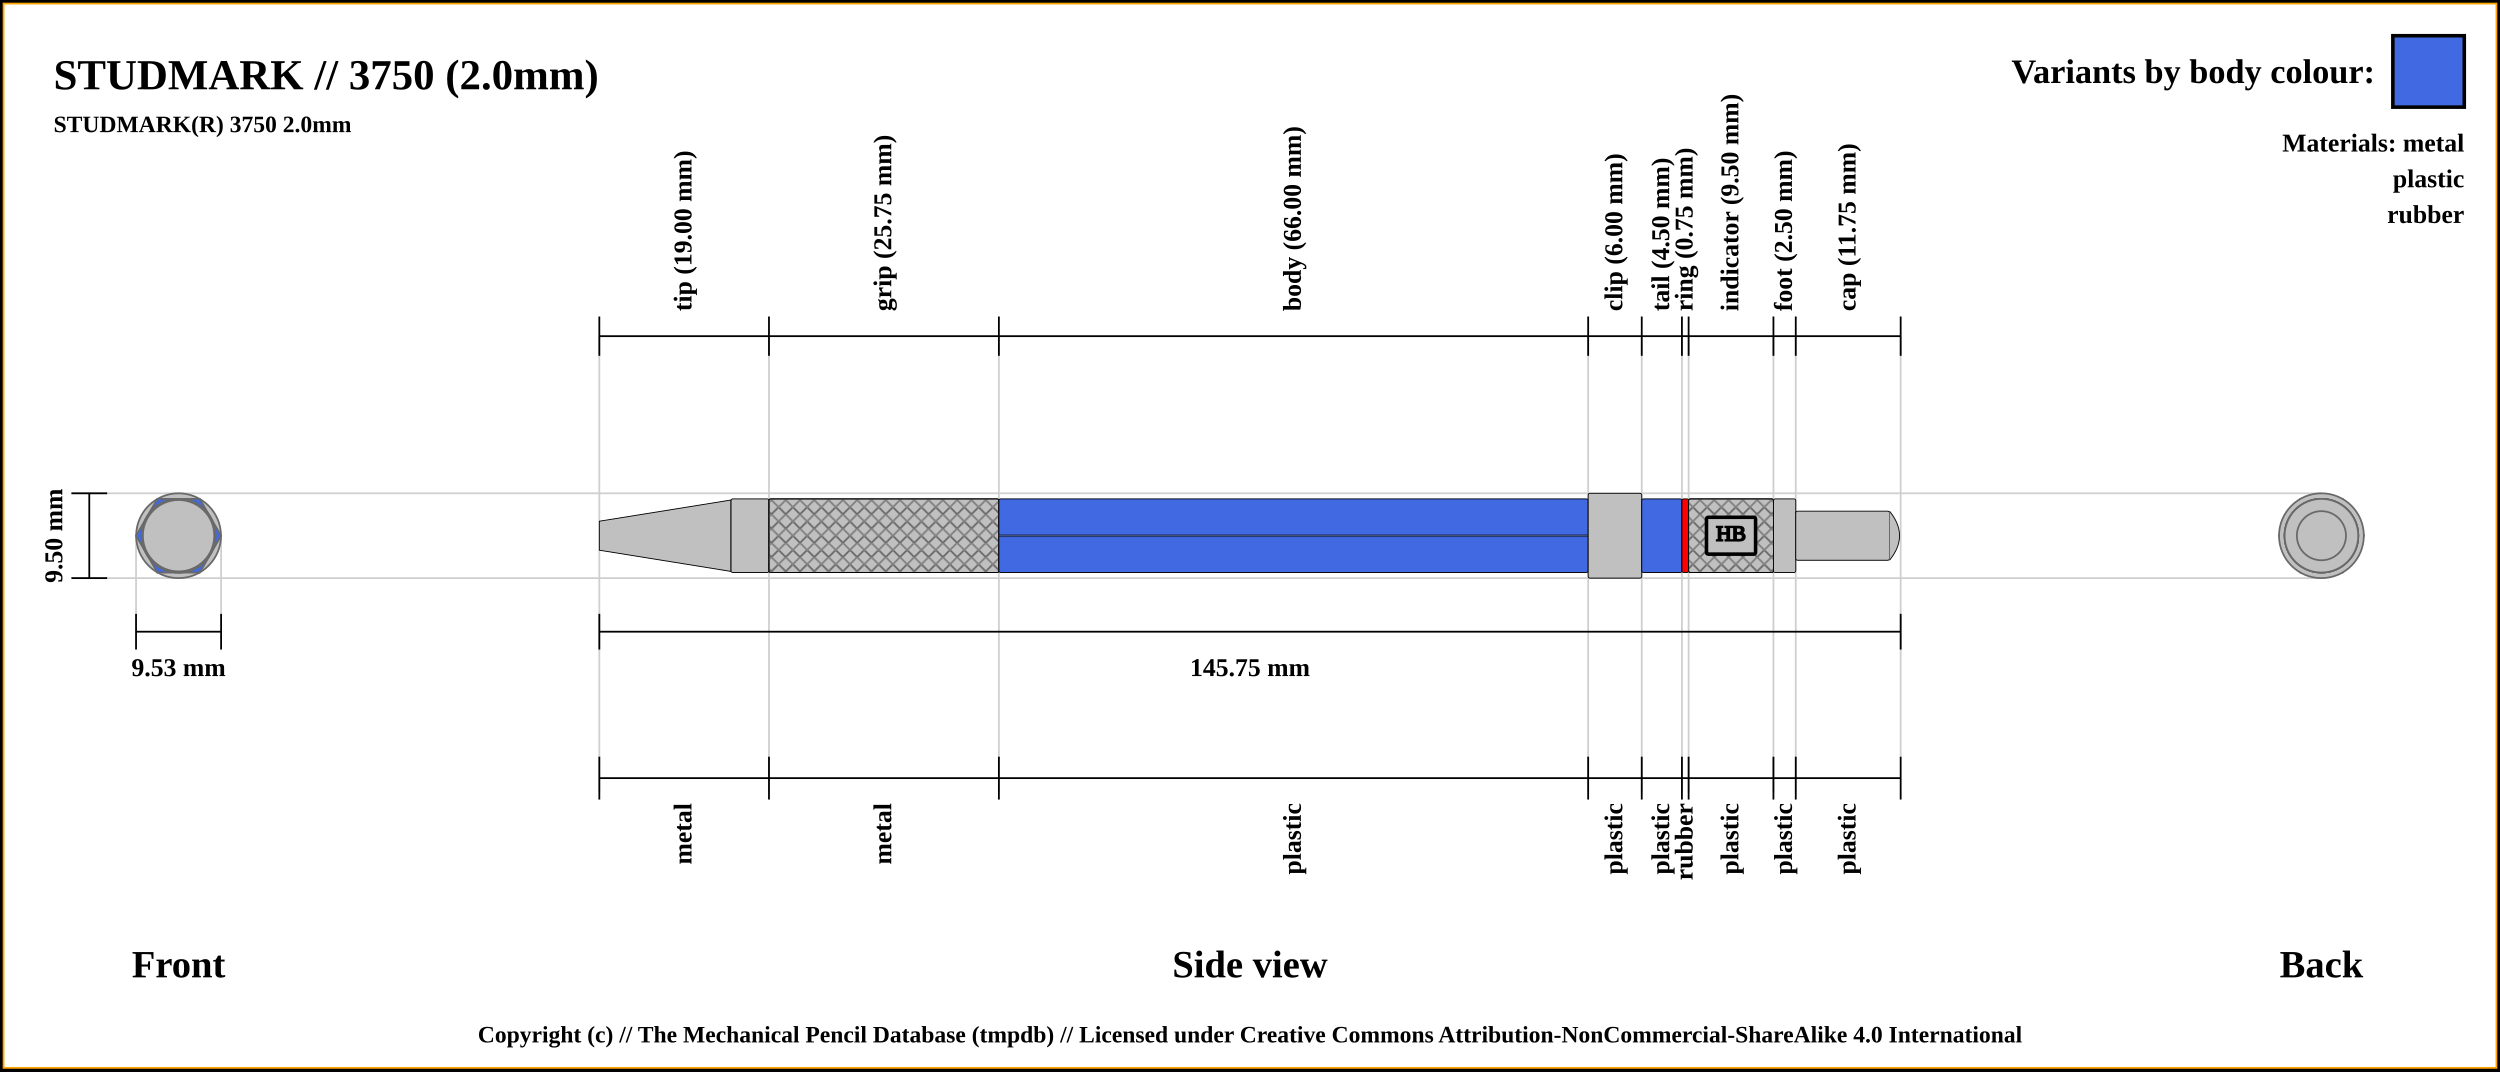
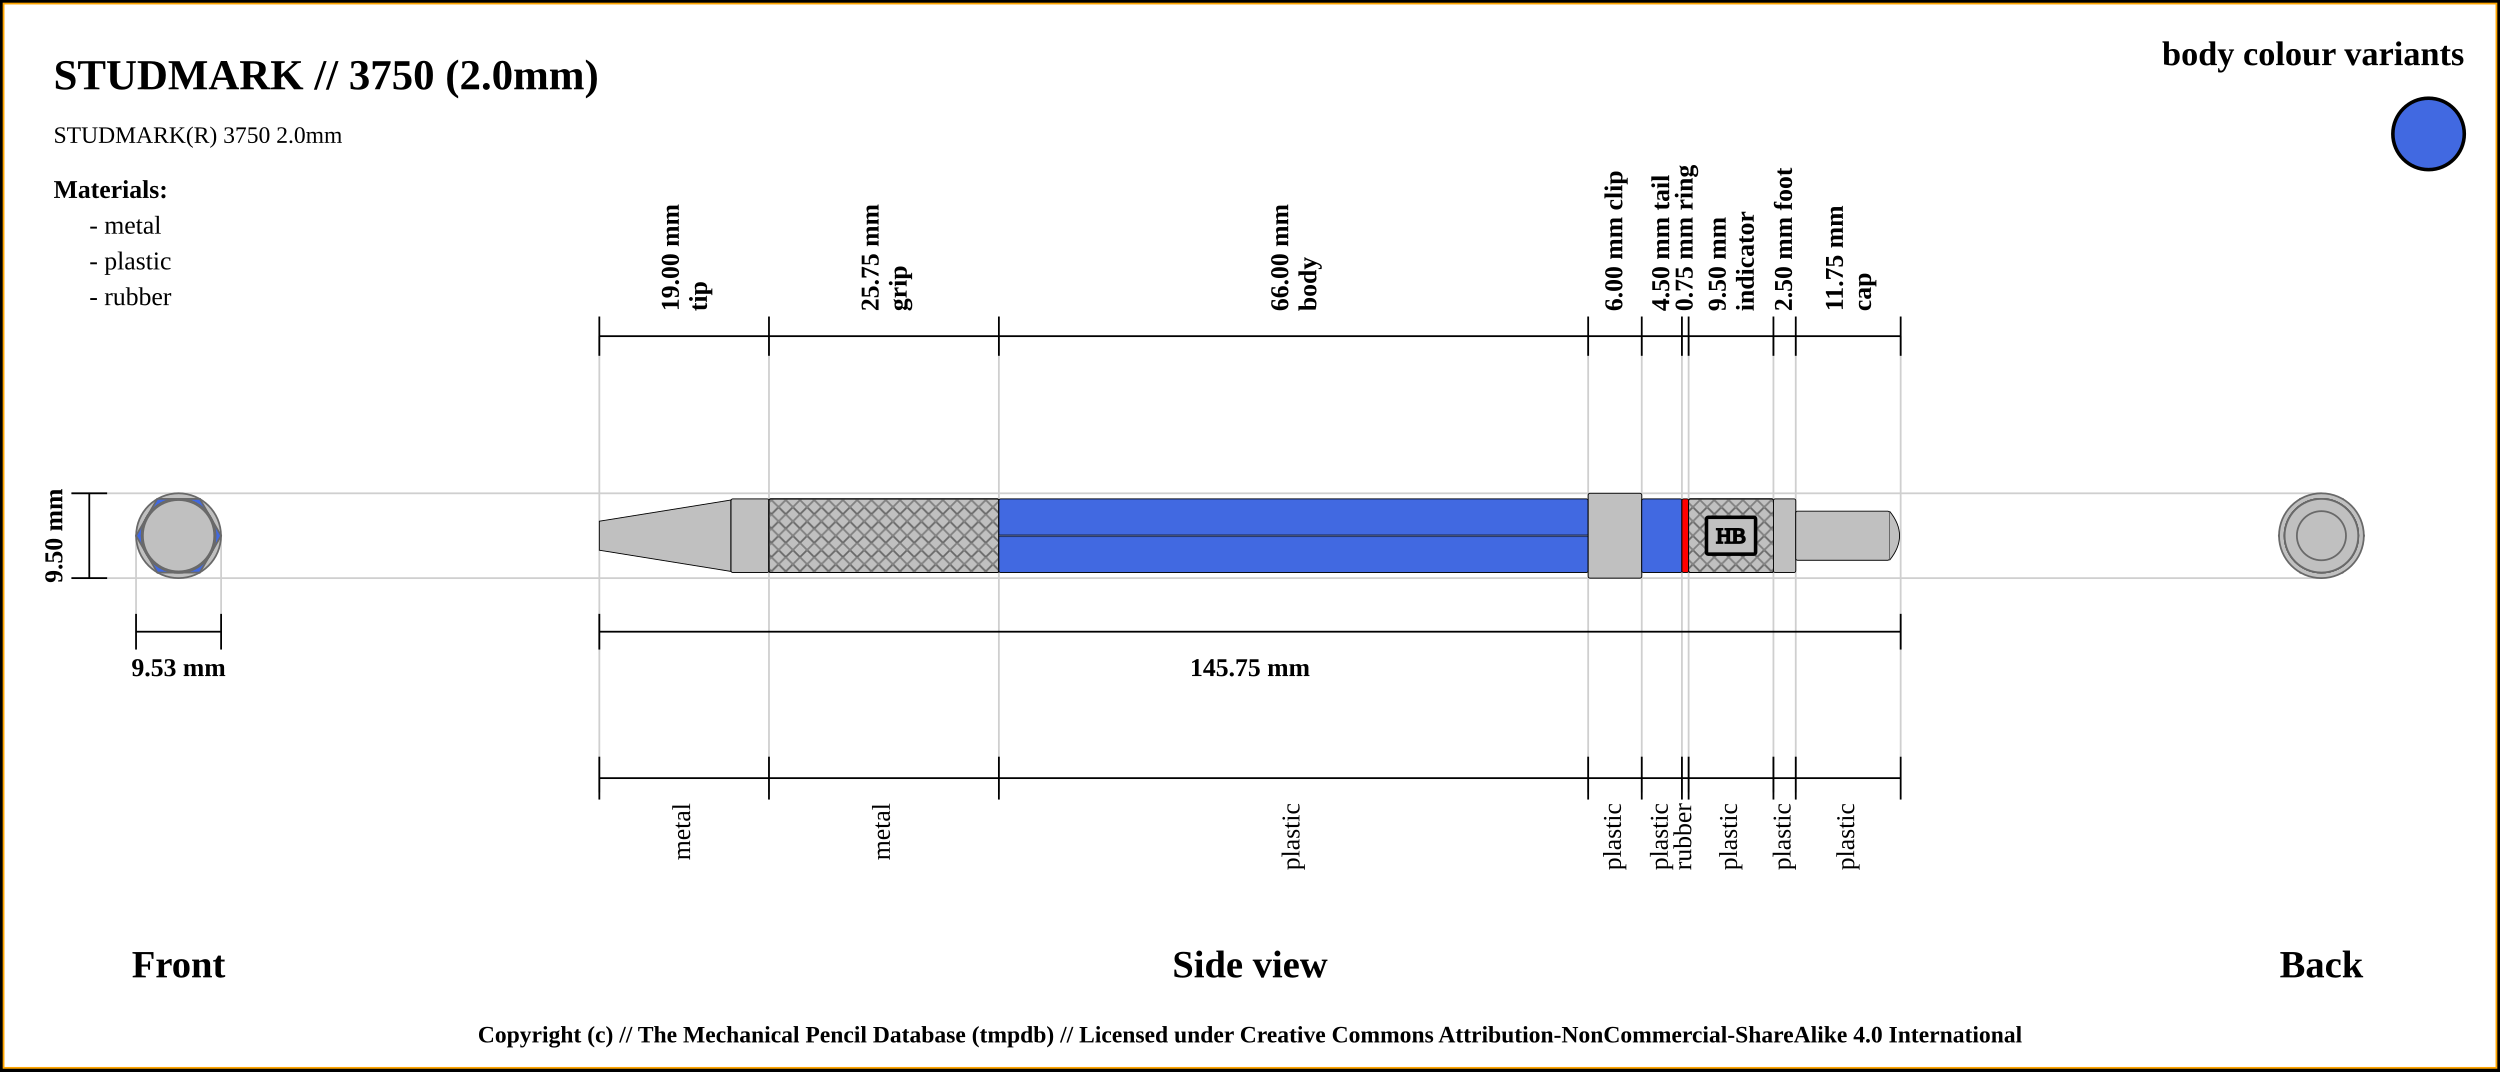
<svg xmlns="http://www.w3.org/2000/svg" width="1400" height="600">
  <pattern id="diagonalHatch" patternUnits="userSpaceOnUse" width="8" height="8">
    <rect width="6" height="6" fill="none" />
    <path stroke="dimgray" stroke-linecap="round" stroke-width="1" d="M 4,4 L 8,8" />
    <path stroke="dimgray" stroke-linecap="round" stroke-width="1" d="M 4,4 L 0,8" />
    <path stroke="gray" stroke-linecap="round" stroke-width="1" d="M 4,4 L 8,0" />
    <path stroke="gray" stroke-linecap="round" stroke-width="1" d="M 4,4 L 0,0" />
  </pattern>
  <rect x="0" y="0" width="1400" height="600" fill="white" stroke="black" stroke-width="4" />
  <rect x="2" y="2" width="1396" height="596" fill="white" stroke="orange" stroke-width="1" />
  <text x="30" y="50" font-size="2.0em" font-weight="bold"> STUDMARK // 3750 (2.0mm)</text>
-   <text x="30" y="74" font-size="1.1em" font-weight="bold"> STUDMARK(R) 3750 2.0mm</text>
+   <text x="30" y="80" font-size="1.1em"> STUDMARK(R) 3750 2.0mm</text>
  <line x1="40" y1="276.25" x2="1300" y2="276.25" stroke="#cfcfcf" stroke-width="1" />
  <line x1="40" y1="323.75" x2="1300" y2="323.75" stroke="#cfcfcf" stroke-width="1" />
  <line x1="76.184" y1="343.75" x2="76.184" y2="300" stroke="#cfcfcf" stroke-width="1" />
  <line x1="123.816" y1="343.75" x2="123.816" y2="300" stroke="#cfcfcf" stroke-width="1" />
  <line x1="335.625" y1="188.25" x2="335.625" y2="443.75" stroke="#cfcfcf" stroke-width="1" />
  <line x1="430.625" y1="188.25" x2="430.625" y2="443.75" stroke="#cfcfcf" stroke-width="1" />
  <line x1="559.375" y1="188.25" x2="559.375" y2="443.75" stroke="#cfcfcf" stroke-width="1" />
  <line x1="889.375" y1="188.25" x2="889.375" y2="443.75" stroke="#cfcfcf" stroke-width="1" />
  <line x1="919.375" y1="188.25" x2="919.375" y2="443.75" stroke="#cfcfcf" stroke-width="1" />
  <line x1="941.875" y1="188.25" x2="941.875" y2="443.75" stroke="#cfcfcf" stroke-width="1" />
  <line x1="945.625" y1="188.25" x2="945.625" y2="443.75" stroke="#cfcfcf" stroke-width="1" />
  <line x1="993.125" y1="188.25" x2="993.125" y2="443.75" stroke="#cfcfcf" stroke-width="1" />
  <line x1="1005.625" y1="188.25" x2="1005.625" y2="443.75" stroke="#cfcfcf" stroke-width="1" />
  <line x1="1064.375" y1="188.25" x2="1064.375" y2="423.75" stroke="#cfcfcf" stroke-width="1" />
  <line x1="40" y1="276.25" x2="60" y2="276.25" stroke="black" stroke-width="1" />
  <line x1="40" y1="323.75" x2="60" y2="323.75" stroke="black" stroke-width="1" />
  <line x1="50" y1="323.75" x2="50" y2="276.25" stroke="black" stroke-width="1" />
  <text x="30" y="300" transform="rotate(-90, 30, 300)" font-size="1.2em" font-weight="bold" text-anchor="middle" dominant-baseline="central">9.50 mm</text>
  <text x="100" y="540" font-size="1.8em" font-weight="bold" text-anchor="middle" dominant-baseline="central">Front</text>
  <line x1="76.184" y1="353.75" x2="123.816" y2="353.75" stroke="black" stroke-width="1" />
  <line x1="76.184" y1="343.75" x2="76.184" y2="363.75" stroke="black" stroke-width="1" />
  <line x1="123.816" y1="343.75" x2="123.816" y2="363.75" stroke="black" stroke-width="1" />
  <text x="100" y="373.75" font-size="1.2em" font-weight="bold" text-anchor="middle" dominant-baseline="central">9.53 mm</text>
  <line x1="335.625" y1="199.25" x2="335.625" y2="177.25" stroke="black" stroke-width="1" />
-   <text x="383.125" y="174.25" transform="rotate(-90, 383.125, 174.25)" font-size="1.2em" font-weight="bold" dominant-baseline="middle">tip (19.00 mm)</text>
+   <text x="380.125" y="174.25" transform="rotate(-90, 380.125, 174.25)" font-size="1.2em" font-weight="bold" dominant-baseline="auto">19.00 mm</text>
+   <text x="386.125" y="174.25" transform="rotate(-90, 386.125, 174.25)" font-size="1.2em" font-weight="bold" dominant-baseline="hanging">tip</text>
  <line x1="430.625" y1="199.25" x2="430.625" y2="177.25" stroke="black" stroke-width="1" />
-   <text x="495" y="174.25" transform="rotate(-90, 495, 174.25)" font-size="1.2em" font-weight="bold" dominant-baseline="middle">grip (25.75 mm)</text>
+   <text x="492" y="174.25" transform="rotate(-90, 492, 174.25)" font-size="1.2em" font-weight="bold" dominant-baseline="auto">25.75 mm</text>
+   <text x="498" y="174.25" transform="rotate(-90, 498, 174.25)" font-size="1.2em" font-weight="bold" dominant-baseline="hanging">grip</text>
  <line x1="559.375" y1="199.25" x2="559.375" y2="177.25" stroke="black" stroke-width="1" />
-   <text x="724.375" y="174.25" transform="rotate(-90, 724.375, 174.25)" font-size="1.2em" font-weight="bold" dominant-baseline="middle">body (66.00 mm)</text>
+   <text x="721.375" y="174.25" transform="rotate(-90, 721.375, 174.25)" font-size="1.2em" font-weight="bold" dominant-baseline="auto">66.00 mm</text>
+   <text x="727.375" y="174.25" transform="rotate(-90, 727.375, 174.25)" font-size="1.2em" font-weight="bold" dominant-baseline="hanging">body</text>
  <line x1="889.375" y1="199.25" x2="889.375" y2="177.25" stroke="black" stroke-width="1" />
-   <text x="904.375" y="174.25" transform="rotate(-90, 904.375, 174.25)" font-size="1.2em" font-weight="bold" dominant-baseline="middle">clip (6.00 mm)</text>
+   <text x="904.375" y="174.25" transform="rotate(-90, 904.375, 174.25)" font-size="1.2em" font-weight="bold" dominant-baseline="middle">6.00 mm clip</text>
  <line x1="919.375" y1="199.25" x2="919.375" y2="177.25" stroke="black" stroke-width="1" />
-   <text x="930.625" y="174.25" transform="rotate(-90, 930.625, 174.25)" font-size="1.2em" font-weight="bold" dominant-baseline="middle">tail (4.50 mm)</text>
+   <text x="930.625" y="174.25" transform="rotate(-90, 930.625, 174.25)" font-size="1.2em" font-weight="bold" dominant-baseline="middle">4.50 mm tail</text>
  <line x1="941.875" y1="199.25" x2="941.875" y2="177.25" stroke="black" stroke-width="1" />
-   <text x="943.75" y="174.25" transform="rotate(-90, 943.75, 174.25)" font-size="1.2em" font-weight="bold" dominant-baseline="middle">ring (0.75 mm)</text>
+   <text x="943.75" y="174.25" transform="rotate(-90, 943.75, 174.25)" font-size="1.2em" font-weight="bold" dominant-baseline="middle">0.75 mm ring</text>
  <line x1="945.625" y1="199.25" x2="945.625" y2="177.25" stroke="black" stroke-width="1" />
-   <text x="969.375" y="174.25" transform="rotate(-90, 969.375, 174.25)" font-size="1.2em" font-weight="bold" dominant-baseline="middle">indicator (9.50 mm)</text>
+   <text x="966.375" y="174.25" transform="rotate(-90, 966.375, 174.25)" font-size="1.2em" font-weight="bold" dominant-baseline="auto">9.50 mm</text>
+   <text x="972.375" y="174.25" transform="rotate(-90, 972.375, 174.25)" font-size="1.2em" font-weight="bold" dominant-baseline="hanging">indicator</text>
  <line x1="993.125" y1="199.25" x2="993.125" y2="177.25" stroke="black" stroke-width="1" />
-   <text x="999.375" y="174.25" transform="rotate(-90, 999.375, 174.25)" font-size="1.2em" font-weight="bold" dominant-baseline="middle">foot (2.50 mm)</text>
+   <text x="999.375" y="174.25" transform="rotate(-90, 999.375, 174.25)" font-size="1.2em" font-weight="bold" dominant-baseline="middle">2.50 mm foot</text>
  <line x1="1005.625" y1="199.25" x2="1005.625" y2="177.25" stroke="black" stroke-width="1" />
-   <text x="1035" y="174.25" transform="rotate(-90, 1035, 174.25)" font-size="1.2em" font-weight="bold" dominant-baseline="middle">cap (11.75 mm)</text>
+   <text x="1032" y="174.25" transform="rotate(-90, 1032, 174.25)" font-size="1.2em" font-weight="bold" dominant-baseline="auto">11.75 mm</text>
+   <text x="1038" y="174.25" transform="rotate(-90, 1038, 174.25)" font-size="1.2em" font-weight="bold" dominant-baseline="hanging">cap</text>
  <line x1="1064.375" y1="199.25" x2="1064.375" y2="177.25" stroke="black" stroke-width="1" />
  <line x1="335.625" y1="188.25" x2="1064.375" y2="188.25" stroke="black" stroke-width="1" />
  <line x1="335.625" y1="353.75" x2="1064.375" y2="353.75" stroke="black" stroke-width="1" />
  <line x1="335.625" y1="343.75" x2="335.625" y2="363.75" stroke="black" stroke-width="1" />
  <line x1="1064.375" y1="343.75" x2="1064.375" y2="363.75" stroke="black" stroke-width="1" />
  <text x="700" y="373.75" font-size="1.2em" font-weight="bold" text-anchor="middle" dominant-baseline="central">145.75 mm</text>
  <text x="700" y="540" font-size="1.8em" font-weight="bold" text-anchor="middle" dominant-baseline="central">Side view</text>
  <text x="1300" y="540" font-size="1.8em" font-weight="bold" text-anchor="middle" dominant-baseline="central">Back</text>
  <line x1="335.625" y1="423.75" x2="335.625" y2="447.75" stroke="black" stroke-width="1" />
-   <text x="383.125" y="449.75" transform="rotate(-90, 383.125, 449.75)" font-size="1.2em" font-weight="bold" text-anchor="end" dominant-baseline="middle">metal</text>
+   <text x="383.125" y="449.75" transform="rotate(-90, 383.125, 449.75)" font-size="1.2em" text-anchor="end" dominant-baseline="middle">metal</text>
  <line x1="430.625" y1="423.75" x2="430.625" y2="447.75" stroke="black" stroke-width="1" />
-   <text x="495" y="449.75" transform="rotate(-90, 495, 449.75)" font-size="1.2em" font-weight="bold" text-anchor="end" dominant-baseline="middle">metal</text>
+   <text x="495" y="449.75" transform="rotate(-90, 495, 449.75)" font-size="1.2em" text-anchor="end" dominant-baseline="middle">metal</text>
  <line x1="559.375" y1="423.75" x2="559.375" y2="447.75" stroke="black" stroke-width="1" />
-   <text x="724.375" y="449.75" transform="rotate(-90, 724.375, 449.75)" font-size="1.2em" font-weight="bold" text-anchor="end" dominant-baseline="middle">plastic</text>
+   <text x="724.375" y="449.75" transform="rotate(-90, 724.375, 449.75)" font-size="1.2em" text-anchor="end" dominant-baseline="middle">plastic</text>
  <line x1="889.375" y1="423.75" x2="889.375" y2="447.75" stroke="black" stroke-width="1" />
-   <text x="904.375" y="449.75" transform="rotate(-90, 904.375, 449.75)" font-size="1.2em" font-weight="bold" text-anchor="end" dominant-baseline="middle">plastic</text>
+   <text x="904.375" y="449.75" transform="rotate(-90, 904.375, 449.75)" font-size="1.2em" text-anchor="end" dominant-baseline="middle">plastic</text>
  <line x1="919.375" y1="423.75" x2="919.375" y2="447.75" stroke="black" stroke-width="1" />
-   <text x="930.625" y="449.75" transform="rotate(-90, 930.625, 449.75)" font-size="1.2em" font-weight="bold" text-anchor="end" dominant-baseline="middle">plastic</text>
+   <text x="930.625" y="449.75" transform="rotate(-90, 930.625, 449.75)" font-size="1.2em" text-anchor="end" dominant-baseline="middle">plastic</text>
  <line x1="941.875" y1="423.75" x2="941.875" y2="447.75" stroke="black" stroke-width="1" />
-   <text x="943.75" y="449.75" transform="rotate(-90, 943.75, 449.75)" font-size="1.2em" font-weight="bold" text-anchor="end" dominant-baseline="middle">rubber</text>
+   <text x="943.75" y="449.75" transform="rotate(-90, 943.75, 449.75)" font-size="1.2em" text-anchor="end" dominant-baseline="middle">rubber</text>
  <line x1="945.625" y1="423.75" x2="945.625" y2="447.75" stroke="black" stroke-width="1" />
-   <text x="969.375" y="449.75" transform="rotate(-90, 969.375, 449.75)" font-size="1.2em" font-weight="bold" text-anchor="end" dominant-baseline="middle">plastic</text>
+   <text x="969.375" y="449.75" transform="rotate(-90, 969.375, 449.75)" font-size="1.2em" text-anchor="end" dominant-baseline="middle">plastic</text>
  <line x1="993.125" y1="423.75" x2="993.125" y2="447.75" stroke="black" stroke-width="1" />
-   <text x="999.375" y="449.75" transform="rotate(-90, 999.375, 449.75)" font-size="1.2em" font-weight="bold" text-anchor="end" dominant-baseline="middle">plastic</text>
+   <text x="999.375" y="449.75" transform="rotate(-90, 999.375, 449.75)" font-size="1.2em" text-anchor="end" dominant-baseline="middle">plastic</text>
  <line x1="1005.625" y1="423.75" x2="1005.625" y2="447.75" stroke="black" stroke-width="1" />
-   <text x="1035" y="449.75" transform="rotate(-90, 1035, 449.75)" font-size="1.2em" font-weight="bold" text-anchor="end" dominant-baseline="middle">plastic</text>
+   <text x="1035" y="449.75" transform="rotate(-90, 1035, 449.75)" font-size="1.2em" text-anchor="end" dominant-baseline="middle">plastic</text>
  <line x1="1064.375" y1="423.75" x2="1064.375" y2="447.75" stroke="black" stroke-width="1" />
  <line x1="335.625" y1="435.75" x2="1064.375" y2="435.75" stroke="black" stroke-width="1" />
  <circle r="20" cx="1300" cy="300" stroke="dimgray" stroke-width="1" fill="silver" />
  <circle r="8.125" cx="1300" cy="300" stroke="dimgray" stroke-width="1" fill="silver" />
  <circle r="20.625" cx="1300" cy="300" stroke="dimgray" stroke-width="1" fill="silver" />
  <circle r="20.625" cx="1300" cy="300" stroke="dimgray" stroke-width="1" fill="silver" />
  <polygon points="1288.092,279.375 1311.908,279.375 1323.816,300 1311.908,320.625 1288.092,320.625 1276.184,300 " stroke="dimgray" stroke-width="1" fill="royalblue" />
  <circle r="23.75" cx="1300" cy="300" stroke="dimgray" stroke-width="1" fill="silver" />
  <circle r="20.625" cx="1300" cy="300" stroke="dimgray" stroke-width="1" fill="royalblue" />
  <circle r="20.625" cx="1300" cy="300" stroke="dimgray" stroke-width="1" fill="red" />
  <circle r="20.625" cx="1300" cy="300" stroke="dimgray" stroke-width="1" fill="silver" />
  <circle r="20.625" cx="1300" cy="300" stroke="dimgray" stroke-width="1" fill="silver" />
  <circle r="13.75" cx="1300" cy="300" stroke="dimgray" stroke-width="1" fill="silver" />
  <circle r="13.75" cx="100" cy="300" stroke="dimgray" stroke-width="1" fill="silver" />
  <circle r="20.625" cx="100" cy="300" stroke="dimgray" stroke-width="1" fill="silver" />
  <circle r="20.625" cx="100" cy="300" stroke="dimgray" stroke-width="1" fill="silver" />
  <circle r="20.625" cx="100" cy="300" stroke="dimgray" stroke-width="1" fill="red" />
  <circle r="20.625" cx="100" cy="300" stroke="dimgray" stroke-width="1" fill="royalblue" />
  <circle r="23.75" cx="100" cy="300" stroke="dimgray" stroke-width="1" fill="silver" />
  <polygon points="88.092,279.375 111.908,279.375 123.816,300 111.908,320.625 88.092,320.625 76.184,300 " stroke="dimgray" stroke-width="1" fill="royalblue" />
  <circle r="20.625" cx="100" cy="300" stroke="dimgray" stroke-width="1" fill="silver" />
  <circle r="20.625" cx="100" cy="300" stroke="dimgray" stroke-width="1" fill="silver" />
  <circle r="8.125" cx="100" cy="300" stroke="dimgray" stroke-width="1" fill="silver" />
  <circle r="20" cx="100" cy="300" stroke="dimgray" stroke-width="1" fill="silver" />
  <path d="M335.625 291.875 L409.375 280 L409.375 320 L335.625 308.125 Z" stroke-width="0.5" stroke="black" fill="silver" />
  <rect x="409.375" y="279.375" width="21.25" height="41.25" rx="1" ry="1" stroke-width="0.5" stroke="black" fill="silver" />
  <rect x="430.625" y="279.375" width="128.75" height="41.25" rx="1" ry="1" stroke-width="0.5" stroke="black" fill="silver" />
  <rect x="430.625" y="279.375" width="128.75" height="41.25" rx="1" ry="1" stroke-width="0.5" stroke="black" fill="url(#diagonalHatch)" />
  <rect x="559.375" y="279.375" width="330" height="41.25" rx="1" ry="1" stroke-width="0.5" stroke="black" fill="royalblue" />
  <line x1="559.375" y1="300" x2="889.375" y2="300" stroke-width="1.5" stroke="black" fill="none" stroke-opacity="0.5" />
  <line x1="559.375" y1="300" x2="889.375" y2="300" stroke-width="0.5" stroke="gray" fill="none" stroke-opacity="0.5" />
  <rect x="889.375" y="276.25" width="30" height="47.5" rx="1" ry="1" stroke-width="0.5" stroke="black" fill="silver" />
  <rect x="919.375" y="279.375" width="22.5" height="41.25" rx="1" ry="1" stroke-width="0.5" stroke="black" fill="royalblue" />
  <rect x="941.875" y="279.375" width="3.75" height="41.25" rx="1" ry="1" stroke-width="0.5" stroke="black" fill="red" />
  <rect x="945.625" y="279.375" width="47.5" height="41.25" rx="1" ry="1" stroke-width="0.5" stroke="black" fill="silver" />
  <rect x="945.625" y="279.375" width="47.5" height="41.25" rx="1" ry="1" stroke-width="0.5" stroke="black" fill="url(#diagonalHatch)" />
  <rect x="955.625" y="289.688" width="27.5" height="20.625" rx="1" ry="1" stroke-width="2" stroke="black" fill="silver" />
-   <text x="969.375" y="300" text-anchor="middle" dominant-baseline="middle">
+   <text x="969.375" y="300" text-anchor="middle" dominant-baseline="central">
    <tspan stroke="black" fill="black" textLength="{this.width * 5 - 24}"> HB</tspan>
  </text>
  <rect x="993.125" y="279.375" width="12.5" height="41.25" rx="1" ry="1" stroke-width="0.5" stroke="black" fill="silver" />
  <rect x="1005.625" y="286.25" width="52.5" height="27.5" rx="1" ry="1" stroke-width="0.5" stroke="black" fill="silver" />
  <path d="M1058.125 286.25 Q1069.375 300 1058.125 313.75" stroke-width="0.5" stroke="black" fill="silver" />
-   <rect x="1340" y="20" width="40" height="40" stroke="black" stroke-width="2" fill="royalblue" />
-   <text x="1330" y="40" font-size="1.6em" font-weight="bold" text-anchor="end" dominant-baseline="central">Variants by body colour:</text>
-   <text x="1380" y="80" font-size="1.2em" font-weight="bold" text-anchor="end" dominant-baseline="central">Materials: metal</text>
-   <text x="1380" y="100" font-size="1.2em" font-weight="bold" text-anchor="end" dominant-baseline="central">plastic</text>
-   <text x="1380" y="120" font-size="1.2em" font-weight="bold" text-anchor="end" dominant-baseline="central">rubber</text>
+   <text x="1380" y="30" font-size="1.6em" font-weight="bold" text-anchor="end" dominant-baseline="central">body colour variants</text>
+   <rect x="1340" y="55" width="40" rx="50%" ry="50%" height="40" stroke="black" stroke-width="2" fill="royalblue" />
+   <text x="30" y="106" font-size="1.2em" font-weight="bold" text-anchor="start" dominant-baseline="central">Materials:</text>
+   <text x="50" y="126" font-size="1.2em" text-anchor="start" dominant-baseline="central"> - metal</text>
+   <text x="50" y="146" font-size="1.2em" text-anchor="start" dominant-baseline="central"> - plastic</text>
+   <text x="50" y="166" font-size="1.2em" text-anchor="start" dominant-baseline="central"> - rubber</text>
  <text x="50%" y="580" font-size="1.1em" font-weight="bold" text-anchor="middle" dominant-baseline="middle">Copyright (c) // The Mechanical Pencil Database (tmpdb) // Licensed under Creative Commons Attribution-NonCommercial-ShareAlike 4.0 International</text>
</svg>
